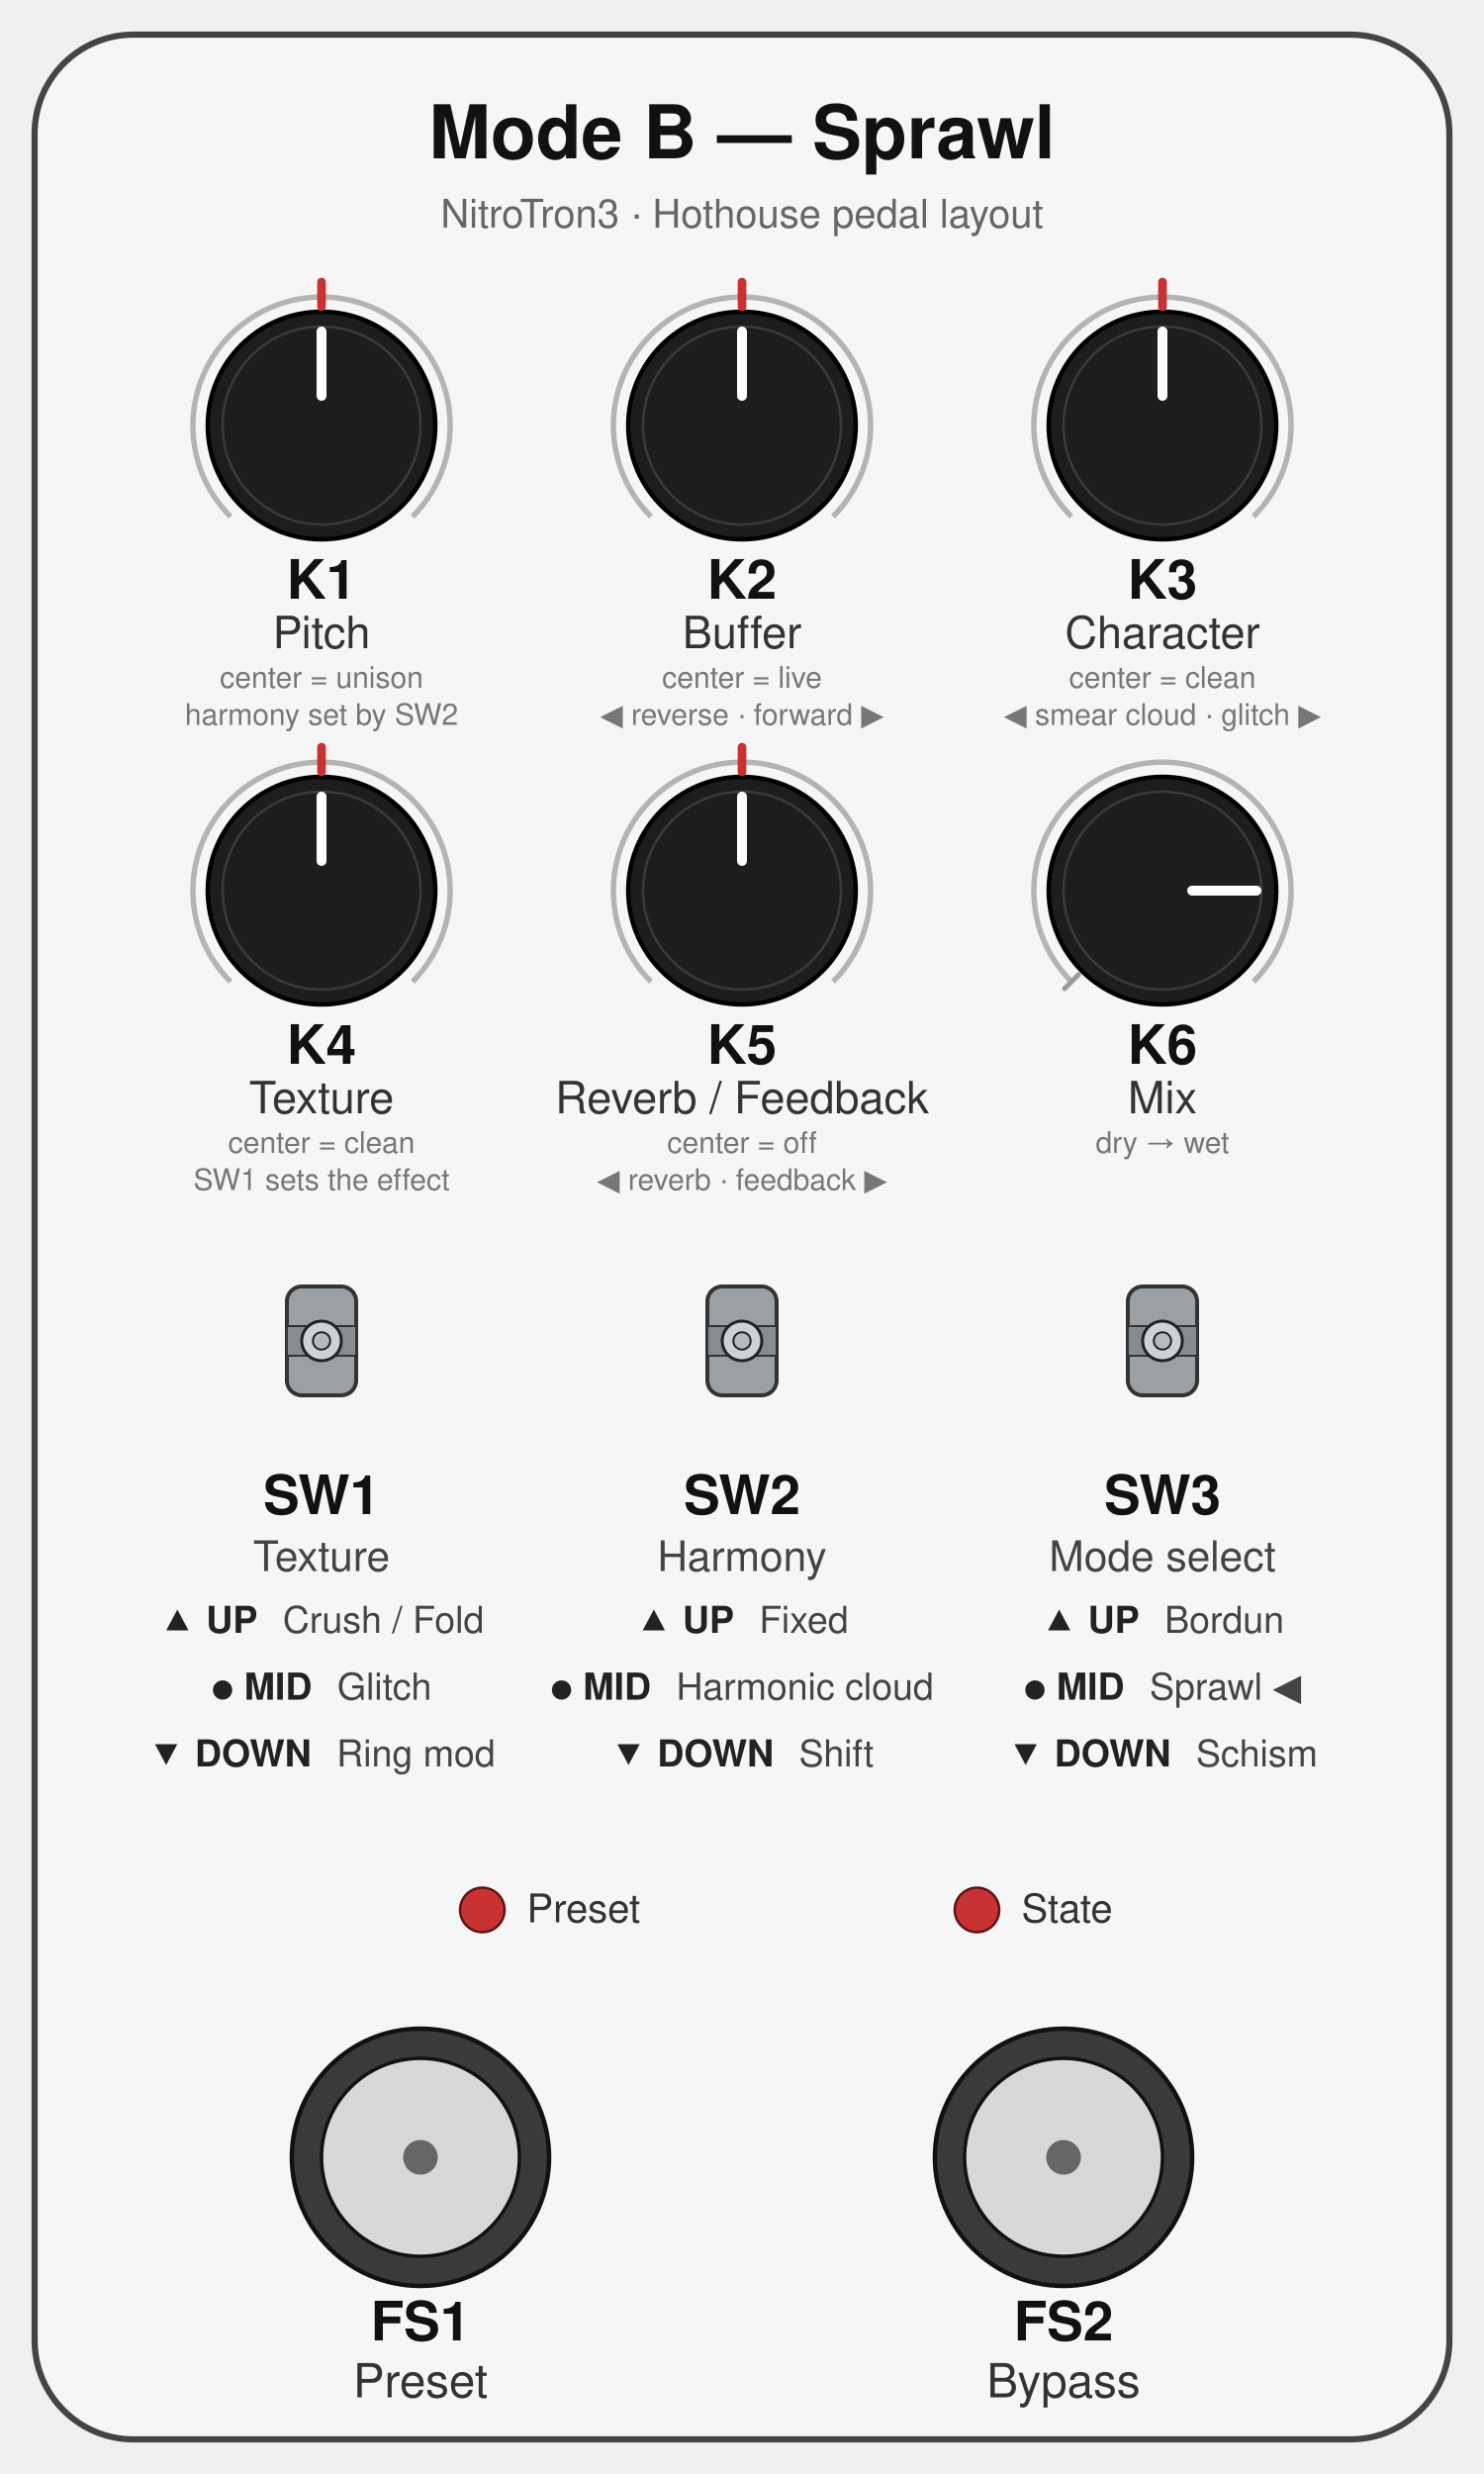
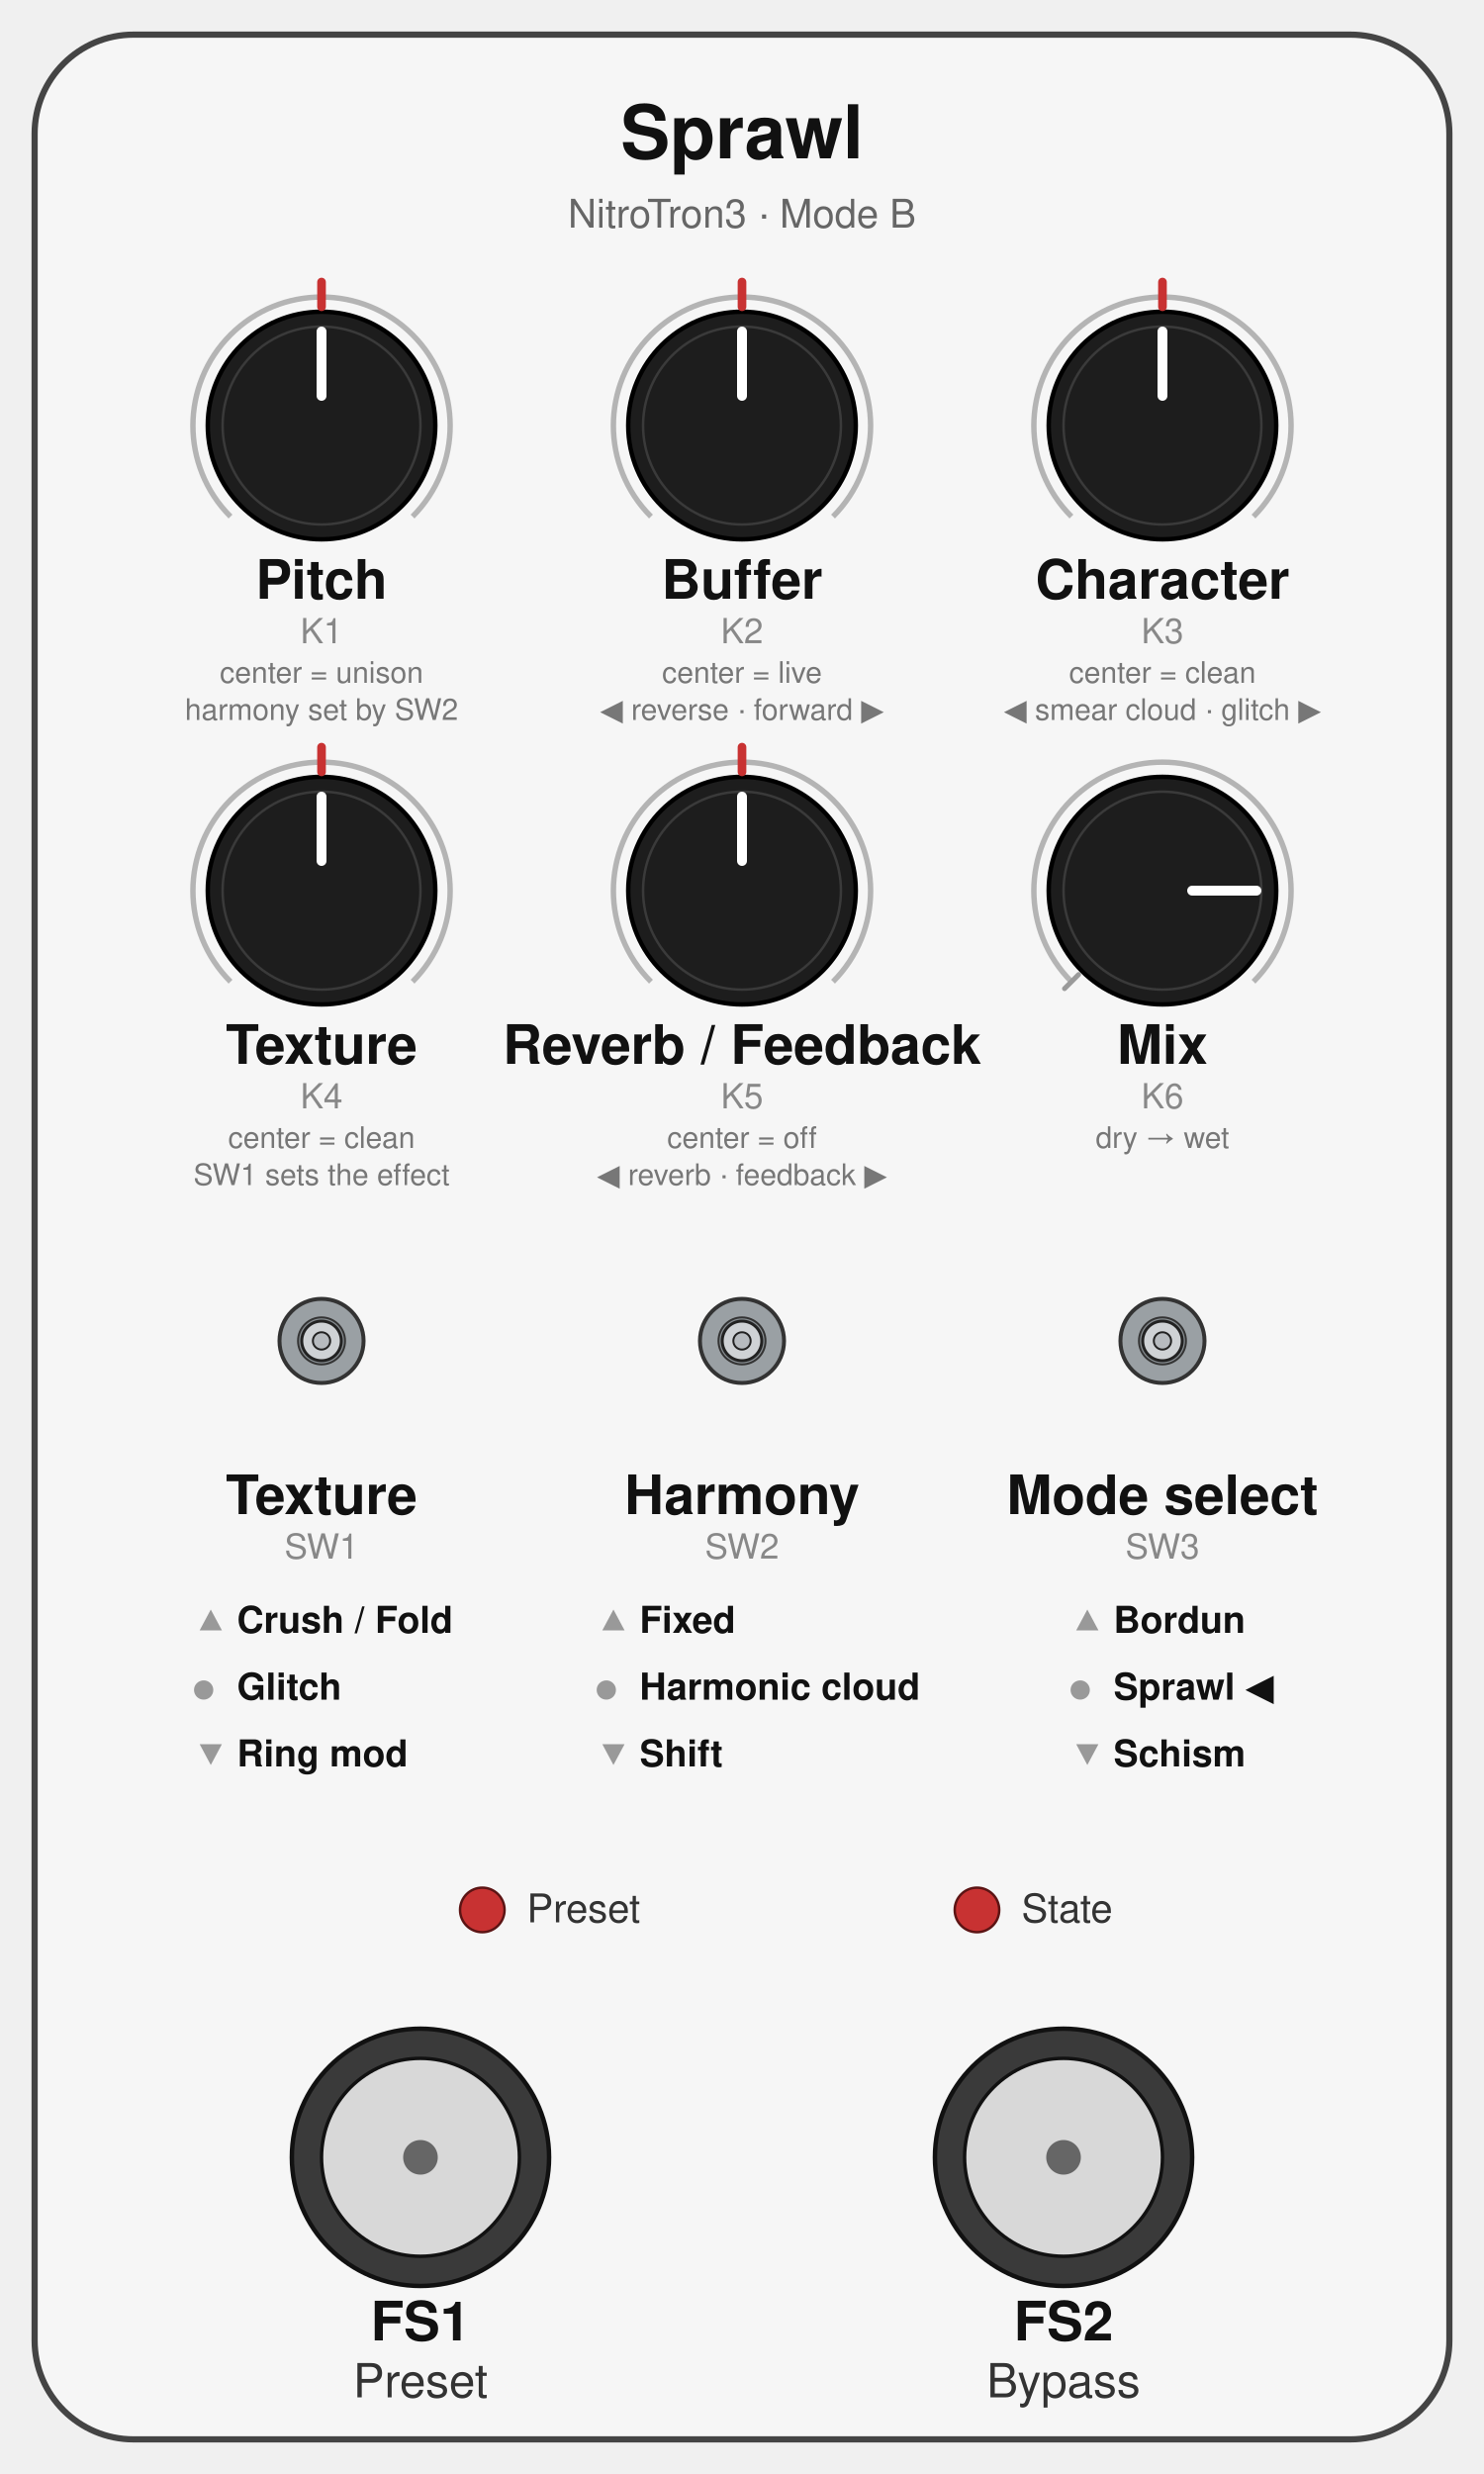
<svg xmlns="http://www.w3.org/2000/svg" viewBox="0 0 600 1000" font-family="Helvetica Neue, Helvetica, Arial, sans-serif">
  <rect x="14" y="14" width="572" height="972" rx="40" fill="#f6f6f6" stroke="#444" stroke-width="2.5" />
-   <text x="300" y="64" text-anchor="middle" font-size="30" font-weight="700" fill="#111">Mode B — Sprawl</text>
-   <text x="300" y="92" text-anchor="middle" font-size="16" fill="#666">NitroTron3 · Hothouse pedal layout</text>
+   <text x="300" y="64" text-anchor="middle" font-size="30" font-weight="700" fill="#111">Sprawl</text>
+   <text x="300" y="92" text-anchor="middle" font-size="16" fill="#666">NitroTron3 · Mode B</text>
  <g transform="translate(130,172)">
    <circle r="46" fill="#1d1d1d" stroke="#000" stroke-width="1.8" />
    <circle r="40" fill="none" stroke="#3a3a3a" stroke-width="1" />
    <line x1="0.0" y1="-12.0" x2="0.0" y2="-38.0" stroke="#ffffff" stroke-width="4" stroke-linecap="round" />
  </g>
  <path d="M 93.2 208.8 A 52 52 0 1 1 166.8 208.8" fill="none" stroke="#b4b4b4" stroke-width="2.2" />
  <line x1="130.0" y1="124.0" x2="130.0" y2="114.0" stroke="#c83232" stroke-width="3.5" stroke-linecap="round" />
-   <text x="130" y="242" text-anchor="middle" font-size="22" font-weight="700" fill="#111">K1</text>
-   <text x="130" y="262" text-anchor="middle" font-size="18" fill="#333">Pitch</text>
-   <text x="130" y="278" text-anchor="middle" font-size="12" fill="#777">center = unison</text>
-   <text x="130" y="293" text-anchor="middle" font-size="12" fill="#777">harmony set by SW2</text>
+   <text x="130" y="242" text-anchor="middle" font-size="22" font-weight="700" fill="#111">Pitch</text>
+   <text x="130" y="260" text-anchor="middle" font-size="14" fill="#888">K1</text>
+   <text x="130" y="276" text-anchor="middle" font-size="12" fill="#777">center = unison</text>
+   <text x="130" y="291" text-anchor="middle" font-size="12" fill="#777">harmony set by SW2</text>
  <g transform="translate(300,172)">
    <circle r="46" fill="#1d1d1d" stroke="#000" stroke-width="1.8" />
    <circle r="40" fill="none" stroke="#3a3a3a" stroke-width="1" />
    <line x1="0.0" y1="-12.0" x2="0.0" y2="-38.0" stroke="#ffffff" stroke-width="4" stroke-linecap="round" />
  </g>
  <path d="M 263.2 208.8 A 52 52 0 1 1 336.8 208.8" fill="none" stroke="#b4b4b4" stroke-width="2.2" />
  <line x1="300.0" y1="124.0" x2="300.0" y2="114.0" stroke="#c83232" stroke-width="3.5" stroke-linecap="round" />
-   <text x="300" y="242" text-anchor="middle" font-size="22" font-weight="700" fill="#111">K2</text>
-   <text x="300" y="262" text-anchor="middle" font-size="18" fill="#333">Buffer</text>
-   <text x="300" y="278" text-anchor="middle" font-size="12" fill="#777">center = live</text>
-   <text x="300" y="293" text-anchor="middle" font-size="12" fill="#777">◀ reverse · forward ▶</text>
+   <text x="300" y="242" text-anchor="middle" font-size="22" font-weight="700" fill="#111">Buffer</text>
+   <text x="300" y="260" text-anchor="middle" font-size="14" fill="#888">K2</text>
+   <text x="300" y="276" text-anchor="middle" font-size="12" fill="#777">center = live</text>
+   <text x="300" y="291" text-anchor="middle" font-size="12" fill="#777">◀ reverse · forward ▶</text>
  <g transform="translate(470,172)">
    <circle r="46" fill="#1d1d1d" stroke="#000" stroke-width="1.8" />
    <circle r="40" fill="none" stroke="#3a3a3a" stroke-width="1" />
    <line x1="0.0" y1="-12.0" x2="0.0" y2="-38.0" stroke="#ffffff" stroke-width="4" stroke-linecap="round" />
  </g>
  <path d="M 433.2 208.8 A 52 52 0 1 1 506.8 208.8" fill="none" stroke="#b4b4b4" stroke-width="2.2" />
  <line x1="470.0" y1="124.0" x2="470.0" y2="114.0" stroke="#c83232" stroke-width="3.5" stroke-linecap="round" />
-   <text x="470" y="242" text-anchor="middle" font-size="22" font-weight="700" fill="#111">K3</text>
-   <text x="470" y="262" text-anchor="middle" font-size="18" fill="#333">Character</text>
-   <text x="470" y="278" text-anchor="middle" font-size="12" fill="#777">center = clean</text>
-   <text x="470" y="293" text-anchor="middle" font-size="12" fill="#777">◀ smear cloud · glitch ▶</text>
+   <text x="470" y="242" text-anchor="middle" font-size="22" font-weight="700" fill="#111">Character</text>
+   <text x="470" y="260" text-anchor="middle" font-size="14" fill="#888">K3</text>
+   <text x="470" y="276" text-anchor="middle" font-size="12" fill="#777">center = clean</text>
+   <text x="470" y="291" text-anchor="middle" font-size="12" fill="#777">◀ smear cloud · glitch ▶</text>
  <g transform="translate(130,360)">
    <circle r="46" fill="#1d1d1d" stroke="#000" stroke-width="1.8" />
    <circle r="40" fill="none" stroke="#3a3a3a" stroke-width="1" />
    <line x1="0.0" y1="-12.0" x2="0.0" y2="-38.0" stroke="#ffffff" stroke-width="4" stroke-linecap="round" />
  </g>
  <path d="M 93.2 396.8 A 52 52 0 1 1 166.8 396.8" fill="none" stroke="#b4b4b4" stroke-width="2.2" />
  <line x1="130.0" y1="312.0" x2="130.0" y2="302.0" stroke="#c83232" stroke-width="3.5" stroke-linecap="round" />
-   <text x="130" y="430" text-anchor="middle" font-size="22" font-weight="700" fill="#111">K4</text>
-   <text x="130" y="450" text-anchor="middle" font-size="18" fill="#333">Texture</text>
-   <text x="130" y="466" text-anchor="middle" font-size="12" fill="#777">center = clean</text>
-   <text x="130" y="481" text-anchor="middle" font-size="12" fill="#777">SW1 sets the effect</text>
+   <text x="130" y="430" text-anchor="middle" font-size="22" font-weight="700" fill="#111">Texture</text>
+   <text x="130" y="448" text-anchor="middle" font-size="14" fill="#888">K4</text>
+   <text x="130" y="464" text-anchor="middle" font-size="12" fill="#777">center = clean</text>
+   <text x="130" y="479" text-anchor="middle" font-size="12" fill="#777">SW1 sets the effect</text>
  <g transform="translate(300,360)">
    <circle r="46" fill="#1d1d1d" stroke="#000" stroke-width="1.8" />
    <circle r="40" fill="none" stroke="#3a3a3a" stroke-width="1" />
    <line x1="0.0" y1="-12.0" x2="0.0" y2="-38.0" stroke="#ffffff" stroke-width="4" stroke-linecap="round" />
  </g>
  <path d="M 263.2 396.8 A 52 52 0 1 1 336.8 396.8" fill="none" stroke="#b4b4b4" stroke-width="2.2" />
  <line x1="300.0" y1="312.0" x2="300.0" y2="302.0" stroke="#c83232" stroke-width="3.5" stroke-linecap="round" />
-   <text x="300" y="430" text-anchor="middle" font-size="22" font-weight="700" fill="#111">K5</text>
-   <text x="300" y="450" text-anchor="middle" font-size="18" fill="#333">Reverb / Feedback</text>
-   <text x="300" y="466" text-anchor="middle" font-size="12" fill="#777">center = off</text>
-   <text x="300" y="481" text-anchor="middle" font-size="12" fill="#777">◀ reverb · feedback ▶</text>
+   <text x="300" y="430" text-anchor="middle" font-size="22" font-weight="700" fill="#111">Reverb / Feedback</text>
+   <text x="300" y="448" text-anchor="middle" font-size="14" fill="#888">K5</text>
+   <text x="300" y="464" text-anchor="middle" font-size="12" fill="#777">center = off</text>
+   <text x="300" y="479" text-anchor="middle" font-size="12" fill="#777">◀ reverb · feedback ▶</text>
  <g transform="translate(470,360)">
    <circle r="46" fill="#1d1d1d" stroke="#000" stroke-width="1.8" />
    <circle r="40" fill="none" stroke="#3a3a3a" stroke-width="1" />
    <line x1="12.0" y1="-0.0" x2="38.0" y2="-0.0" stroke="#ffffff" stroke-width="4" stroke-linecap="round" />
  </g>
  <path d="M 433.2 396.8 A 52 52 0 1 1 506.8 396.8" fill="none" stroke="#b4b4b4" stroke-width="2.2" />
  <line x1="436.1" y1="393.9" x2="430.4" y2="399.6" stroke="#9a9a9a" stroke-width="2" stroke-linecap="round" />
-   <text x="470" y="430" text-anchor="middle" font-size="22" font-weight="700" fill="#111">K6</text>
-   <text x="470" y="450" text-anchor="middle" font-size="18" fill="#333">Mix</text>
-   <text x="470" y="466" text-anchor="middle" font-size="12" fill="#777">dry → wet</text>
+   <text x="470" y="430" text-anchor="middle" font-size="22" font-weight="700" fill="#111">Mix</text>
+   <text x="470" y="448" text-anchor="middle" font-size="14" fill="#888">K6</text>
+   <text x="470" y="464" text-anchor="middle" font-size="12" fill="#777">dry → wet</text>
  <g transform="translate(130,542)">
-     <rect x="-14" y="-22" width="28" height="44" rx="6" fill="#9aa0a4" stroke="#333" stroke-width="1.6" />
-     <rect x="-14" y="-6" width="28" height="12" fill="#868c90" stroke="#333" stroke-width="0.8" />
+     <circle r="17" fill="#9aa0a4" stroke="#333" stroke-width="1.6" />
+     <circle r="9.5" fill="#868c90" stroke="#333" stroke-width="0.8" />
    <circle cx="0" cy="0" r="8" fill="#cfd2d5" stroke="#222" stroke-width="1.2" />
    <circle cx="0" cy="0" r="3.5" fill="#b7bbbf" stroke="#222" stroke-width="0.8" />
  </g>
-   <text x="130" y="612" text-anchor="middle" font-size="22" font-weight="700" fill="#111">SW1</text>
-   <text x="130" y="635" text-anchor="middle" font-size="17" fill="#444">Texture</text>
-   <text x="130" y="660" text-anchor="middle" font-size="15" fill="#222">
-     <tspan font-weight="700">▲ UP</tspan>
-     <tspan dx="6" fill="#444">Crush / Fold</tspan>
+   <text x="130" y="612" text-anchor="middle" font-size="22" font-weight="700" fill="#111">Texture</text>
+   <text x="130" y="630" text-anchor="middle" font-size="14" fill="#888">SW1</text>
+   <text y="660" font-size="15" fill="#111">
+     <tspan x="77.8" fill="#999">▲</tspan>
+     <tspan x="95.8" font-weight="600">Crush / Fold</tspan>
  </text>
-   <text x="130" y="687" text-anchor="middle" font-size="15" fill="#222">
-     <tspan font-weight="700">● MID</tspan>
-     <tspan dx="6" fill="#444">Glitch</tspan>
+   <text y="687" font-size="15" fill="#111">
+     <tspan x="77.8" fill="#999">●</tspan>
+     <tspan x="95.8" font-weight="600">Glitch</tspan>
  </text>
-   <text x="130" y="714" text-anchor="middle" font-size="15" fill="#222">
-     <tspan font-weight="700">▼ DOWN</tspan>
-     <tspan dx="6" fill="#444">Ring mod</tspan>
+   <text y="714" font-size="15" fill="#111">
+     <tspan x="77.8" fill="#999">▼</tspan>
+     <tspan x="95.8" font-weight="600">Ring mod</tspan>
  </text>
  <g transform="translate(300,542)">
-     <rect x="-14" y="-22" width="28" height="44" rx="6" fill="#9aa0a4" stroke="#333" stroke-width="1.6" />
-     <rect x="-14" y="-6" width="28" height="12" fill="#868c90" stroke="#333" stroke-width="0.8" />
+     <circle r="17" fill="#9aa0a4" stroke="#333" stroke-width="1.6" />
+     <circle r="9.5" fill="#868c90" stroke="#333" stroke-width="0.8" />
    <circle cx="0" cy="0" r="8" fill="#cfd2d5" stroke="#222" stroke-width="1.2" />
    <circle cx="0" cy="0" r="3.5" fill="#b7bbbf" stroke="#222" stroke-width="0.8" />
  </g>
-   <text x="300" y="612" text-anchor="middle" font-size="22" font-weight="700" fill="#111">SW2</text>
-   <text x="300" y="635" text-anchor="middle" font-size="17" fill="#444">Harmony</text>
-   <text x="300" y="660" text-anchor="middle" font-size="15" fill="#222">
-     <tspan font-weight="700">▲ UP</tspan>
-     <tspan dx="6" fill="#444">Fixed</tspan>
+   <text x="300" y="612" text-anchor="middle" font-size="22" font-weight="700" fill="#111">Harmony</text>
+   <text x="300" y="630" text-anchor="middle" font-size="14" fill="#888">SW2</text>
+   <text y="660" font-size="15" fill="#111">
+     <tspan x="240.6" fill="#999">▲</tspan>
+     <tspan x="258.6" font-weight="600">Fixed</tspan>
  </text>
-   <text x="300" y="687" text-anchor="middle" font-size="15" fill="#222">
-     <tspan font-weight="700">● MID</tspan>
-     <tspan dx="6" fill="#444">Harmonic cloud</tspan>
+   <text y="687" font-size="15" fill="#111">
+     <tspan x="240.6" fill="#999">●</tspan>
+     <tspan x="258.6" font-weight="600">Harmonic cloud</tspan>
  </text>
-   <text x="300" y="714" text-anchor="middle" font-size="15" fill="#222">
-     <tspan font-weight="700">▼ DOWN</tspan>
-     <tspan dx="6" fill="#444">Shift</tspan>
+   <text y="714" font-size="15" fill="#111">
+     <tspan x="240.6" fill="#999">▼</tspan>
+     <tspan x="258.6" font-weight="600">Shift</tspan>
  </text>
  <g transform="translate(470,542)">
-     <rect x="-14" y="-22" width="28" height="44" rx="6" fill="#9aa0a4" stroke="#333" stroke-width="1.6" />
-     <rect x="-14" y="-6" width="28" height="12" fill="#868c90" stroke="#333" stroke-width="0.8" />
+     <circle r="17" fill="#9aa0a4" stroke="#333" stroke-width="1.6" />
+     <circle r="9.5" fill="#868c90" stroke="#333" stroke-width="0.8" />
    <circle cx="0" cy="0" r="8" fill="#cfd2d5" stroke="#222" stroke-width="1.2" />
    <circle cx="0" cy="0" r="3.5" fill="#b7bbbf" stroke="#222" stroke-width="0.8" />
  </g>
-   <text x="470" y="612" text-anchor="middle" font-size="22" font-weight="700" fill="#111">SW3</text>
-   <text x="470" y="635" text-anchor="middle" font-size="17" fill="#444">Mode select</text>
-   <text x="470" y="660" text-anchor="middle" font-size="15" fill="#222">
-     <tspan font-weight="700">▲ UP</tspan>
-     <tspan dx="6" fill="#444">Bordun</tspan>
+   <text x="470" y="612" text-anchor="middle" font-size="22" font-weight="700" fill="#111">Mode select</text>
+   <text x="470" y="630" text-anchor="middle" font-size="14" fill="#888">SW3</text>
+   <text y="660" font-size="15" fill="#111">
+     <tspan x="432.2" fill="#999">▲</tspan>
+     <tspan x="450.2" font-weight="600">Bordun</tspan>
  </text>
-   <text x="470" y="687" text-anchor="middle" font-size="15" fill="#222">
-     <tspan font-weight="700">● MID</tspan>
-     <tspan dx="6" fill="#444">Sprawl ◀</tspan>
+   <text y="687" font-size="15" fill="#111">
+     <tspan x="432.2" fill="#999">●</tspan>
+     <tspan x="450.2" font-weight="600">Sprawl ◀</tspan>
  </text>
-   <text x="470" y="714" text-anchor="middle" font-size="15" fill="#222">
-     <tspan font-weight="700">▼ DOWN</tspan>
-     <tspan dx="6" fill="#444">Schism</tspan>
+   <text y="714" font-size="15" fill="#111">
+     <tspan x="432.2" fill="#999">▼</tspan>
+     <tspan x="450.2" font-weight="600">Schism</tspan>
  </text>
  <circle cx="195" cy="772" r="9" fill="#c83232" stroke="#5c1414" stroke-width="1" />
  <text x="213" y="777" font-size="16" fill="#333">Preset</text>
  <circle cx="395" cy="772" r="9" fill="#c83232" stroke="#5c1414" stroke-width="1" />
  <text x="413" y="777" font-size="16" fill="#333">State</text>
  <g transform="translate(170,872)">
    <circle r="52" fill="#3a3a3a" stroke="#111" stroke-width="1.8" />
    <circle r="40" fill="#d8d8d8" stroke="#111" stroke-width="1.4" />
    <circle r="7" fill="#666" />
  </g>
  <text x="170" y="946" text-anchor="middle" font-size="22" font-weight="700" fill="#111">FS1</text>
  <text x="170" y="969" text-anchor="middle" font-size="19" fill="#333">Preset</text>
  <g transform="translate(430,872)">
    <circle r="52" fill="#3a3a3a" stroke="#111" stroke-width="1.8" />
    <circle r="40" fill="#d8d8d8" stroke="#111" stroke-width="1.4" />
    <circle r="7" fill="#666" />
  </g>
  <text x="430" y="946" text-anchor="middle" font-size="22" font-weight="700" fill="#111">FS2</text>
  <text x="430" y="969" text-anchor="middle" font-size="19" fill="#333">Bypass</text>
</svg>
